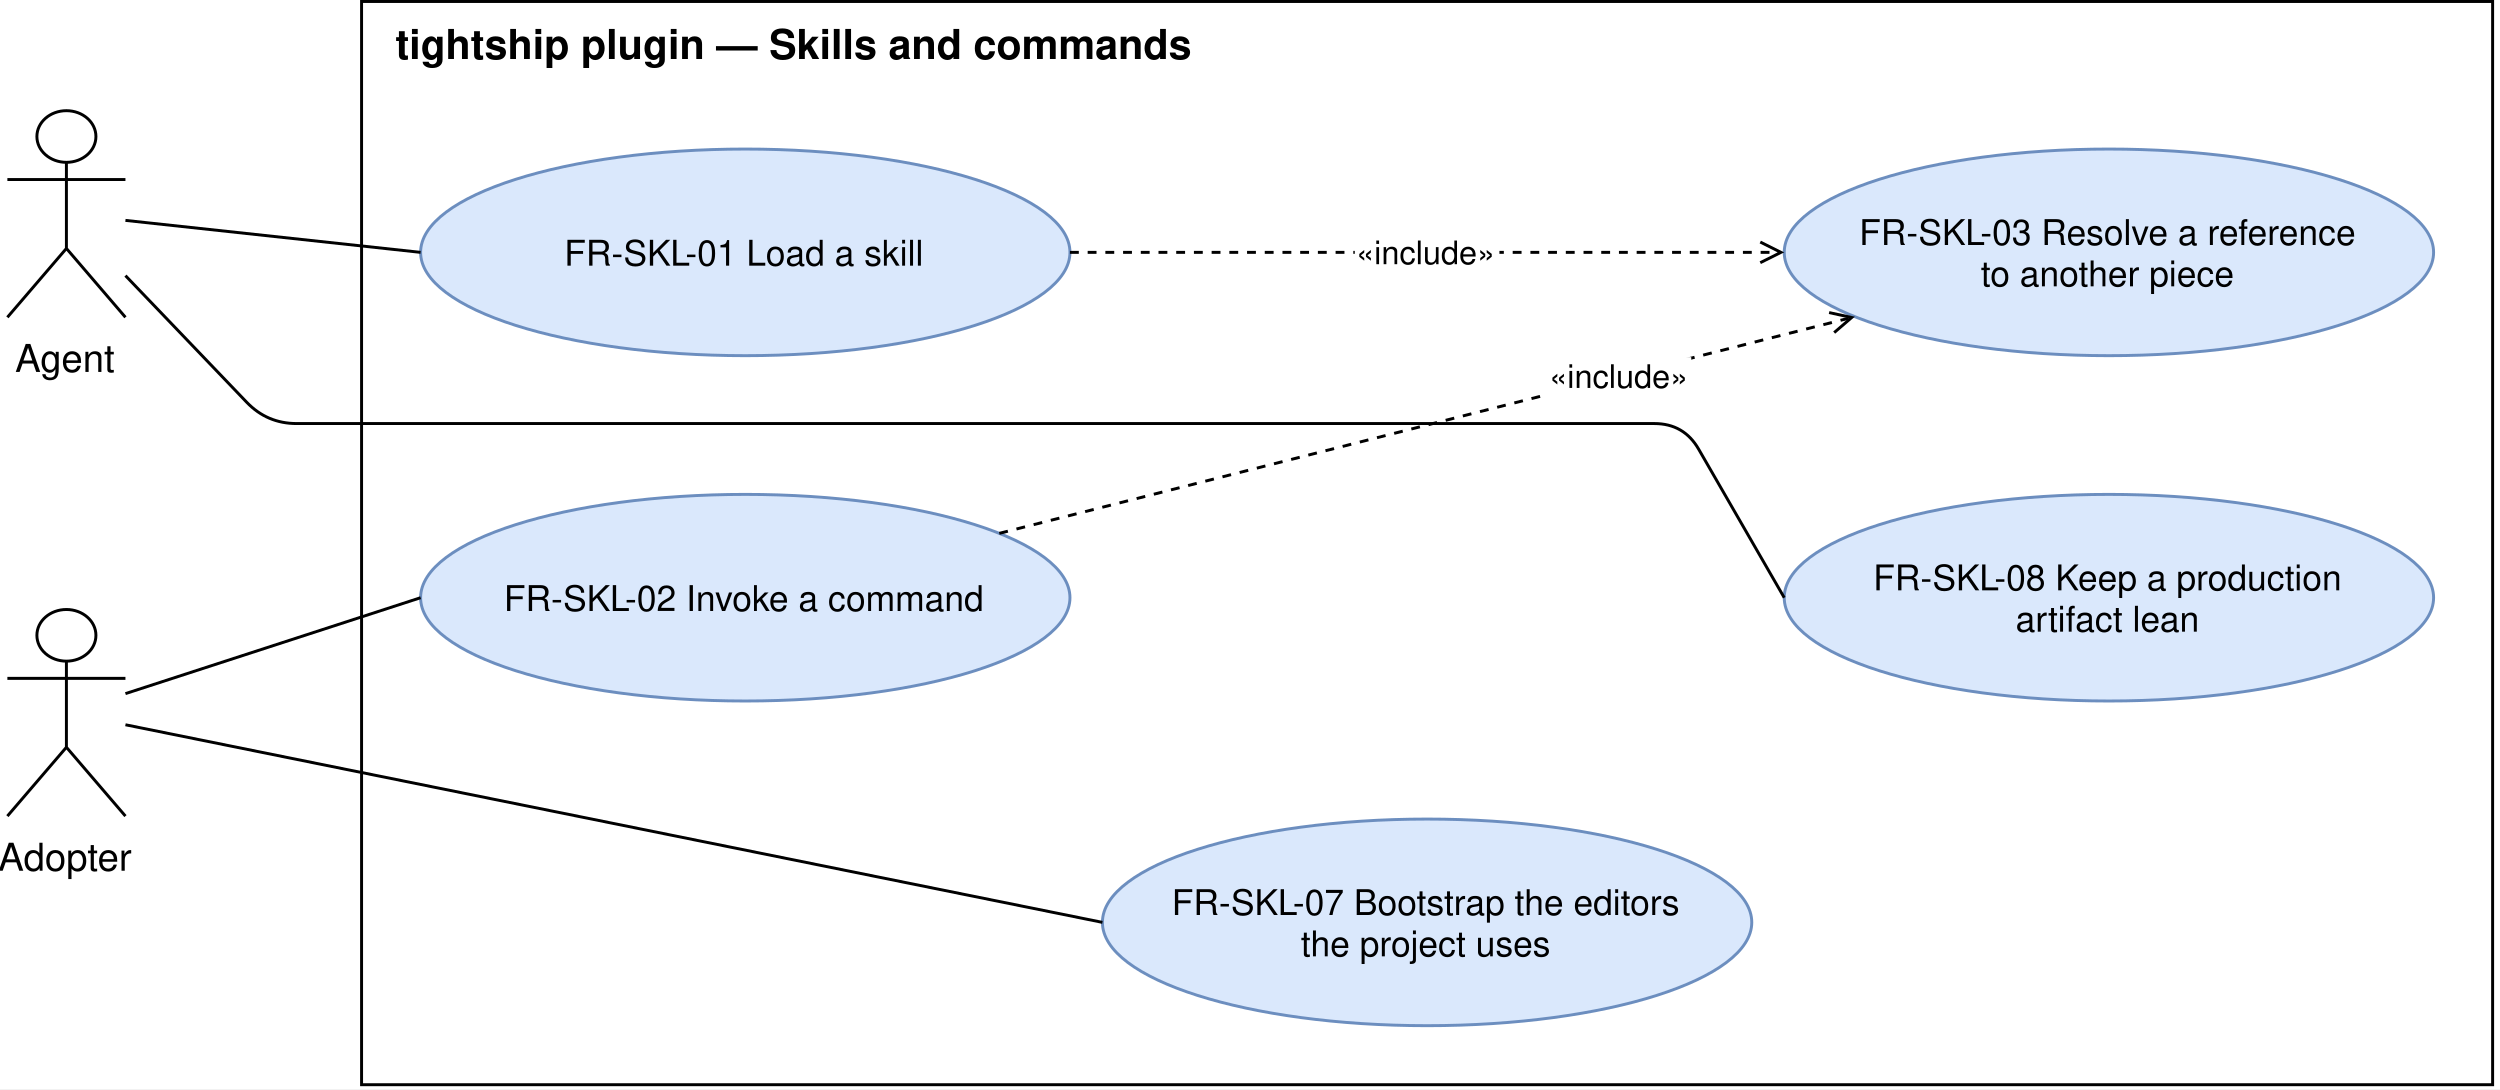
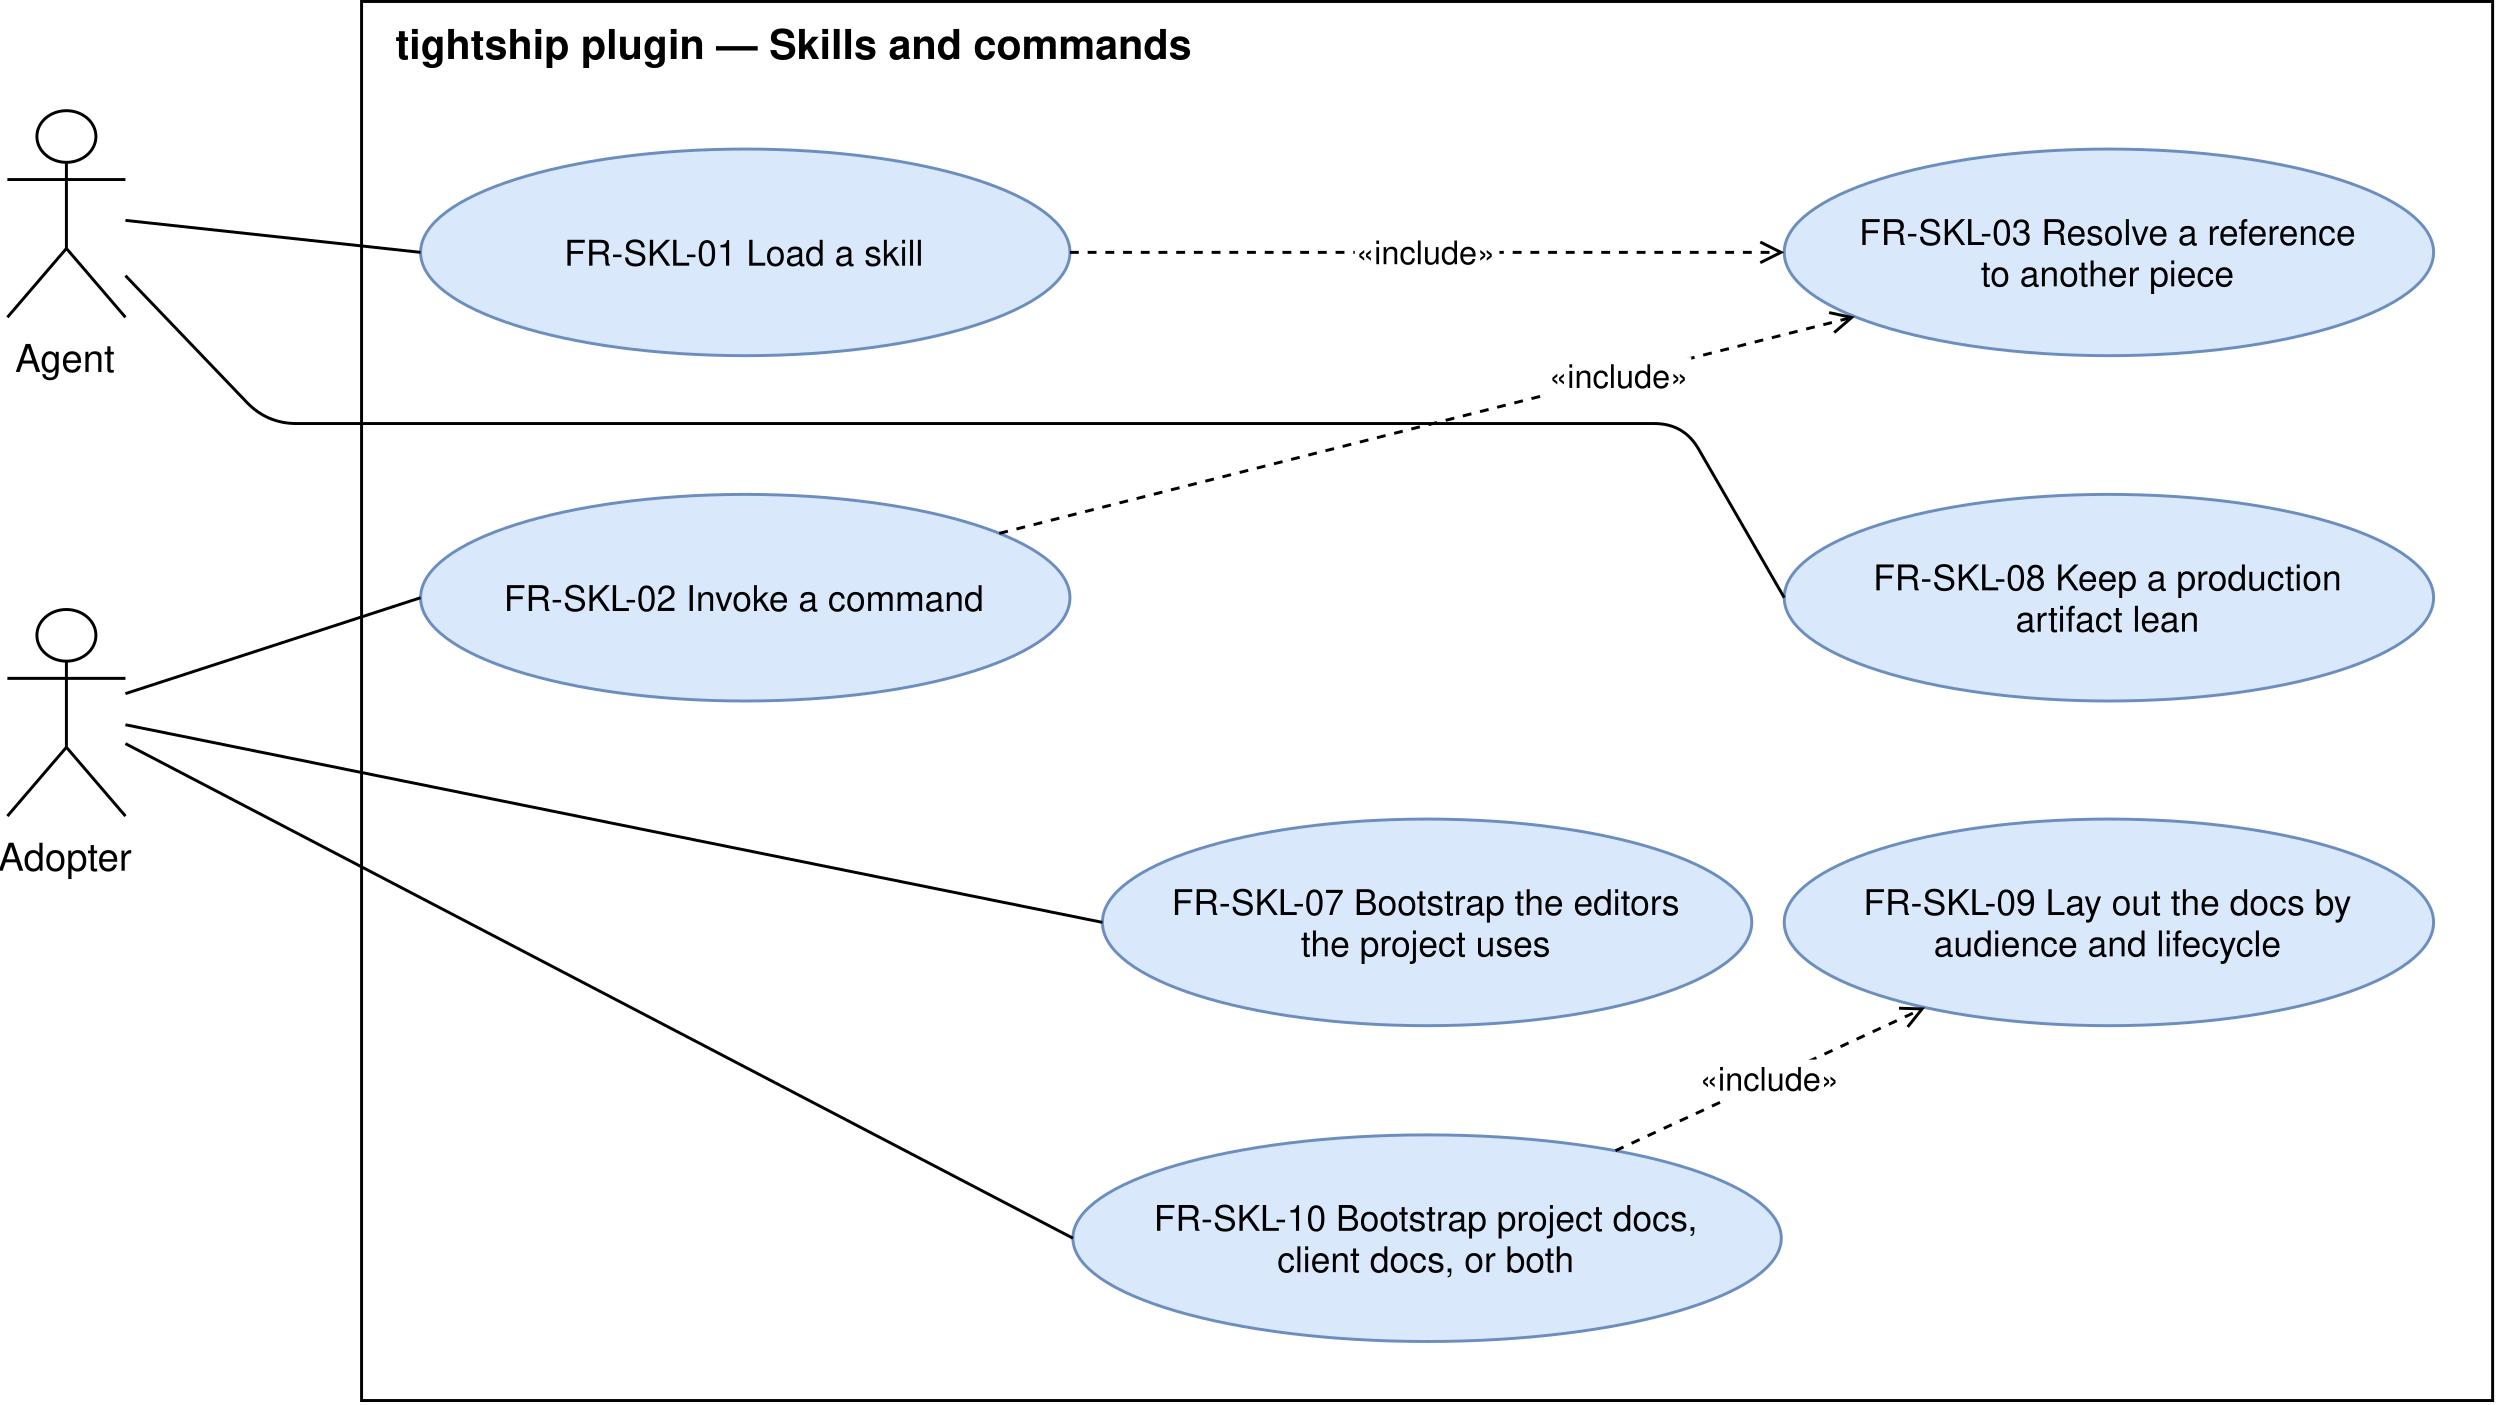
- <svg xmlns="http://www.w3.org/2000/svg" style="background: #ffffff; background-color: #ffffff; color-scheme: light;" version="1.1" width="847px" height="369px" viewBox="0 0 847 369" content="&lt;mxfile host=&quot;Electron&quot;&gt;&#10;  &lt;diagram name=&quot;Page-1&quot; id=&quot;0&quot;&gt;&#10;    &lt;mxGraphModel grid=&quot;0&quot; gridSize=&quot;10&quot; guides=&quot;1&quot; tooltips=&quot;1&quot; connect=&quot;1&quot; arrows=&quot;1&quot; fold=&quot;0&quot; page=&quot;0&quot; pageScale=&quot;1&quot; pageWidth=&quot;850&quot; pageHeight=&quot;1100&quot; background=&quot;#ffffff&quot; math=&quot;0&quot; shadow=&quot;0&quot;&gt;&#10;      &lt;root&gt;&#10;        &lt;mxCell id=&quot;0&quot; /&gt;&#10;        &lt;mxCell id=&quot;1&quot; parent=&quot;0&quot; /&gt;&#10;        &lt;mxCell id=&quot;c2&quot; parent=&quot;1&quot; style=&quot;rounded=0;fillColor=none;verticalAlign=top;align=left;spacingLeft=10;fontStyle=1;fontSize=14;html=0;&quot; value=&quot;tightship plugin — Skills and commands&quot; vertex=&quot;1&quot;&gt;&#10;          &lt;mxGeometry height=&quot;367&quot; width=&quot;722&quot; x=&quot;162&quot; y=&quot;41&quot; as=&quot;geometry&quot; /&gt;&#10;        &lt;/mxCell&gt;&#10;        &lt;mxCell id=&quot;c3&quot; parent=&quot;1&quot; style=&quot;ellipse;fontSize=12;fillColor=#dae8fc;strokeColor=#6c8ebf;html=0;&quot; value=&quot;FR-SKL-01 Load a skill&quot; vertex=&quot;1&quot;&gt;&#10;          &lt;mxGeometry height=&quot;70&quot; width=&quot;220&quot; x=&quot;182&quot; y=&quot;91&quot; as=&quot;geometry&quot; /&gt;&#10;        &lt;/mxCell&gt;&#10;        &lt;mxCell id=&quot;c4&quot; parent=&quot;1&quot; style=&quot;ellipse;fontSize=12;fillColor=#dae8fc;strokeColor=#6c8ebf;html=0;&quot; value=&quot;FR-SKL-02 Invoke a command&quot; vertex=&quot;1&quot;&gt;&#10;          &lt;mxGeometry height=&quot;70&quot; width=&quot;220&quot; x=&quot;182&quot; y=&quot;208&quot; as=&quot;geometry&quot; /&gt;&#10;        &lt;/mxCell&gt;&#10;        &lt;mxCell id=&quot;c5&quot; parent=&quot;1&quot; style=&quot;ellipse;fontSize=12;fillColor=#dae8fc;strokeColor=#6c8ebf;html=0;&quot; value=&quot;FR-SKL-03 Resolve a reference&amp;#xa;to another piece&quot; vertex=&quot;1&quot;&gt;&#10;          &lt;mxGeometry height=&quot;70&quot; width=&quot;220&quot; x=&quot;644&quot; y=&quot;91&quot; as=&quot;geometry&quot; /&gt;&#10;        &lt;/mxCell&gt;&#10;        &lt;mxCell id=&quot;c6&quot; parent=&quot;1&quot; style=&quot;shape=umlActor;verticalLabelPosition=bottom;verticalAlign=top;fontSize=13;html=0;&quot; value=&quot;Agent&quot; vertex=&quot;1&quot;&gt;&#10;          &lt;mxGeometry height=&quot;70&quot; width=&quot;40&quot; x=&quot;42&quot; y=&quot;78&quot; as=&quot;geometry&quot; /&gt;&#10;        &lt;/mxCell&gt;&#10;        &lt;mxCell id=&quot;c7&quot; edge=&quot;1&quot; parent=&quot;1&quot; source=&quot;c6&quot; style=&quot;endArrow=none;entryX=0;entryY=0.5;html=0;fontSize=11;labelBackgroundColor=#ffffff;&quot; target=&quot;c3&quot; value=&quot;&quot;&gt;&#10;          &lt;mxGeometry relative=&quot;1&quot; as=&quot;geometry&quot; /&gt;&#10;        &lt;/mxCell&gt;&#10;        &lt;mxCell id=&quot;c8&quot; parent=&quot;1&quot; style=&quot;shape=umlActor;verticalLabelPosition=bottom;verticalAlign=top;fontSize=13;html=0;&quot; value=&quot;Adopter&quot; vertex=&quot;1&quot;&gt;&#10;          &lt;mxGeometry height=&quot;70&quot; width=&quot;40&quot; x=&quot;42&quot; y=&quot;247&quot; as=&quot;geometry&quot; /&gt;&#10;        &lt;/mxCell&gt;&#10;        &lt;mxCell id=&quot;c9&quot; edge=&quot;1&quot; parent=&quot;1&quot; source=&quot;c8&quot; style=&quot;endArrow=none;entryX=0;entryY=0.5;html=0;fontSize=11;labelBackgroundColor=#ffffff;&quot; target=&quot;c4&quot; value=&quot;&quot;&gt;&#10;          &lt;mxGeometry relative=&quot;1&quot; as=&quot;geometry&quot; /&gt;&#10;        &lt;/mxCell&gt;&#10;        &lt;mxCell id=&quot;c10&quot; edge=&quot;1&quot; parent=&quot;1&quot; source=&quot;c3&quot; style=&quot;dashed=1;endArrow=open;endFill=0;html=0;fontSize=11;labelBackgroundColor=#ffffff;&quot; target=&quot;c5&quot; value=&quot;«include»&quot;&gt;&#10;          &lt;mxGeometry relative=&quot;1&quot; as=&quot;geometry&quot; /&gt;&#10;        &lt;/mxCell&gt;&#10;        &lt;mxCell id=&quot;c11&quot; edge=&quot;1&quot; parent=&quot;1&quot; source=&quot;c4&quot; style=&quot;dashed=1;endArrow=open;endFill=0;html=0;fontSize=11;labelBackgroundColor=#ffffff;&quot; target=&quot;c5&quot; value=&quot;«include»&quot;&gt;&#10;          &lt;mxGeometry relative=&quot;1&quot; x=&quot;0.45&quot; as=&quot;geometry&quot; /&gt;&#10;        &lt;/mxCell&gt;&#10;        &lt;mxCell id=&quot;c12&quot; parent=&quot;1&quot; style=&quot;ellipse;fontSize=12;fillColor=#dae8fc;strokeColor=#6c8ebf;html=0;&quot; value=&quot;FR-SKL-07 Bootstrap the editors&amp;#xa;the project uses&quot; vertex=&quot;1&quot;&gt;&#10;          &lt;mxGeometry height=&quot;70&quot; width=&quot;220&quot; x=&quot;413&quot; y=&quot;318&quot; as=&quot;geometry&quot; /&gt;&#10;        &lt;/mxCell&gt;&#10;        &lt;mxCell id=&quot;c13&quot; edge=&quot;1&quot; parent=&quot;1&quot; source=&quot;c8&quot; style=&quot;endArrow=none;entryX=0;entryY=0.5;html=0;fontSize=11;labelBackgroundColor=#ffffff;&quot; target=&quot;c12&quot; value=&quot;&quot;&gt;&#10;          &lt;mxGeometry relative=&quot;1&quot; as=&quot;geometry&quot; /&gt;&#10;        &lt;/mxCell&gt;&#10;        &lt;mxCell id=&quot;c14&quot; parent=&quot;1&quot; style=&quot;ellipse;fontSize=12;fillColor=#dae8fc;strokeColor=#6c8ebf;html=0;&quot; value=&quot;FR-SKL-08 Keep a production&amp;#xa;artifact lean&quot; vertex=&quot;1&quot;&gt;&#10;          &lt;mxGeometry height=&quot;70&quot; width=&quot;220&quot; x=&quot;644&quot; y=&quot;208&quot; as=&quot;geometry&quot; /&gt;&#10;        &lt;/mxCell&gt;&#10;        &lt;mxCell id=&quot;c15&quot; edge=&quot;1&quot; parent=&quot;1&quot; source=&quot;c6&quot; style=&quot;endArrow=none;entryX=0;entryY=0.5;html=0;fontSize=11;labelBackgroundColor=#ffffff;&quot; target=&quot;c14&quot; value=&quot;&quot;&gt;&#10;          &lt;mxGeometry relative=&quot;1&quot; as=&quot;geometry&quot;&gt;&#10;            &lt;Array as=&quot;points&quot;&gt;&#10;              &lt;mxPoint x=&quot;130&quot; y=&quot;184&quot; /&gt;&#10;              &lt;mxPoint x=&quot;610&quot; y=&quot;184&quot; /&gt;&#10;            &lt;/Array&gt;&#10;          &lt;/mxGeometry&gt;&#10;        &lt;/mxCell&gt;&#10;      &lt;/root&gt;&#10;    &lt;/mxGraphModel&gt;&#10;  &lt;/diagram&gt;&#10;&lt;/mxfile&gt;&#10;">
+ <svg xmlns="http://www.w3.org/2000/svg" style="background: #ffffff; background-color: #ffffff; color-scheme: light;" version="1.1" width="847px" height="476px" viewBox="0 0 847 476" content="&lt;mxfile host=&quot;Electron&quot;&gt;&#10;  &lt;diagram name=&quot;Page-1&quot; id=&quot;0&quot;&gt;&#10;    &lt;mxGraphModel grid=&quot;0&quot; gridSize=&quot;10&quot; guides=&quot;1&quot; tooltips=&quot;1&quot; connect=&quot;1&quot; arrows=&quot;1&quot; fold=&quot;0&quot; page=&quot;0&quot; pageScale=&quot;1&quot; pageWidth=&quot;850&quot; pageHeight=&quot;1100&quot; background=&quot;#ffffff&quot; math=&quot;0&quot; shadow=&quot;0&quot;&gt;&#10;      &lt;root&gt;&#10;        &lt;mxCell id=&quot;0&quot; /&gt;&#10;        &lt;mxCell id=&quot;1&quot; parent=&quot;0&quot; /&gt;&#10;        &lt;mxCell id=&quot;c2&quot; parent=&quot;1&quot; style=&quot;rounded=0;fillColor=none;verticalAlign=top;align=left;spacingLeft=10;fontStyle=1;fontSize=14;html=0;&quot; value=&quot;tightship plugin — Skills and commands&quot; vertex=&quot;1&quot;&gt;&#10;          &lt;mxGeometry height=&quot;474&quot; width=&quot;722&quot; x=&quot;162&quot; y=&quot;41&quot; as=&quot;geometry&quot; /&gt;&#10;        &lt;/mxCell&gt;&#10;        &lt;mxCell id=&quot;c3&quot; parent=&quot;1&quot; style=&quot;ellipse;fontSize=12;fillColor=#dae8fc;strokeColor=#6c8ebf;html=0;&quot; value=&quot;FR-SKL-01 Load a skill&quot; vertex=&quot;1&quot;&gt;&#10;          &lt;mxGeometry height=&quot;70&quot; width=&quot;220&quot; x=&quot;182&quot; y=&quot;91&quot; as=&quot;geometry&quot; /&gt;&#10;        &lt;/mxCell&gt;&#10;        &lt;mxCell id=&quot;c4&quot; parent=&quot;1&quot; style=&quot;ellipse;fontSize=12;fillColor=#dae8fc;strokeColor=#6c8ebf;html=0;&quot; value=&quot;FR-SKL-02 Invoke a command&quot; vertex=&quot;1&quot;&gt;&#10;          &lt;mxGeometry height=&quot;70&quot; width=&quot;220&quot; x=&quot;182&quot; y=&quot;208&quot; as=&quot;geometry&quot; /&gt;&#10;        &lt;/mxCell&gt;&#10;        &lt;mxCell id=&quot;c5&quot; parent=&quot;1&quot; style=&quot;ellipse;fontSize=12;fillColor=#dae8fc;strokeColor=#6c8ebf;html=0;&quot; value=&quot;FR-SKL-03 Resolve a reference&amp;#xa;to another piece&quot; vertex=&quot;1&quot;&gt;&#10;          &lt;mxGeometry height=&quot;70&quot; width=&quot;220&quot; x=&quot;644&quot; y=&quot;91&quot; as=&quot;geometry&quot; /&gt;&#10;        &lt;/mxCell&gt;&#10;        &lt;mxCell id=&quot;c6&quot; parent=&quot;1&quot; style=&quot;shape=umlActor;verticalLabelPosition=bottom;verticalAlign=top;fontSize=13;html=0;&quot; value=&quot;Agent&quot; vertex=&quot;1&quot;&gt;&#10;          &lt;mxGeometry height=&quot;70&quot; width=&quot;40&quot; x=&quot;42&quot; y=&quot;78&quot; as=&quot;geometry&quot; /&gt;&#10;        &lt;/mxCell&gt;&#10;        &lt;mxCell id=&quot;c7&quot; edge=&quot;1&quot; parent=&quot;1&quot; source=&quot;c6&quot; style=&quot;endArrow=none;entryX=0;entryY=0.5;html=0;fontSize=11;labelBackgroundColor=#ffffff;&quot; target=&quot;c3&quot; value=&quot;&quot;&gt;&#10;          &lt;mxGeometry relative=&quot;1&quot; as=&quot;geometry&quot; /&gt;&#10;        &lt;/mxCell&gt;&#10;        &lt;mxCell id=&quot;c8&quot; parent=&quot;1&quot; style=&quot;shape=umlActor;verticalLabelPosition=bottom;verticalAlign=top;fontSize=13;html=0;&quot; value=&quot;Adopter&quot; vertex=&quot;1&quot;&gt;&#10;          &lt;mxGeometry height=&quot;70&quot; width=&quot;40&quot; x=&quot;42&quot; y=&quot;247&quot; as=&quot;geometry&quot; /&gt;&#10;        &lt;/mxCell&gt;&#10;        &lt;mxCell id=&quot;c9&quot; edge=&quot;1&quot; parent=&quot;1&quot; source=&quot;c8&quot; style=&quot;endArrow=none;entryX=0;entryY=0.5;html=0;fontSize=11;labelBackgroundColor=#ffffff;&quot; target=&quot;c4&quot; value=&quot;&quot;&gt;&#10;          &lt;mxGeometry relative=&quot;1&quot; as=&quot;geometry&quot; /&gt;&#10;        &lt;/mxCell&gt;&#10;        &lt;mxCell id=&quot;c10&quot; edge=&quot;1&quot; parent=&quot;1&quot; source=&quot;c3&quot; style=&quot;dashed=1;endArrow=open;endFill=0;html=0;fontSize=11;labelBackgroundColor=#ffffff;&quot; target=&quot;c5&quot; value=&quot;«include»&quot;&gt;&#10;          &lt;mxGeometry relative=&quot;1&quot; as=&quot;geometry&quot; /&gt;&#10;        &lt;/mxCell&gt;&#10;        &lt;mxCell id=&quot;c11&quot; edge=&quot;1&quot; parent=&quot;1&quot; source=&quot;c4&quot; style=&quot;dashed=1;endArrow=open;endFill=0;html=0;fontSize=11;labelBackgroundColor=#ffffff;&quot; target=&quot;c5&quot; value=&quot;«include»&quot;&gt;&#10;          &lt;mxGeometry relative=&quot;1&quot; x=&quot;0.45&quot; as=&quot;geometry&quot; /&gt;&#10;        &lt;/mxCell&gt;&#10;        &lt;mxCell id=&quot;c12&quot; parent=&quot;1&quot; style=&quot;ellipse;fontSize=12;fillColor=#dae8fc;strokeColor=#6c8ebf;html=0;&quot; value=&quot;FR-SKL-07 Bootstrap the editors&amp;#xa;the project uses&quot; vertex=&quot;1&quot;&gt;&#10;          &lt;mxGeometry height=&quot;70&quot; width=&quot;220&quot; x=&quot;413&quot; y=&quot;318&quot; as=&quot;geometry&quot; /&gt;&#10;        &lt;/mxCell&gt;&#10;        &lt;mxCell id=&quot;c13&quot; edge=&quot;1&quot; parent=&quot;1&quot; source=&quot;c8&quot; style=&quot;endArrow=none;entryX=0;entryY=0.5;html=0;fontSize=11;labelBackgroundColor=#ffffff;&quot; target=&quot;c12&quot; value=&quot;&quot;&gt;&#10;          &lt;mxGeometry relative=&quot;1&quot; as=&quot;geometry&quot; /&gt;&#10;        &lt;/mxCell&gt;&#10;        &lt;mxCell id=&quot;c14&quot; parent=&quot;1&quot; style=&quot;ellipse;fontSize=12;fillColor=#dae8fc;strokeColor=#6c8ebf;html=0;&quot; value=&quot;FR-SKL-08 Keep a production&amp;#xa;artifact lean&quot; vertex=&quot;1&quot;&gt;&#10;          &lt;mxGeometry height=&quot;70&quot; width=&quot;220&quot; x=&quot;644&quot; y=&quot;208&quot; as=&quot;geometry&quot; /&gt;&#10;        &lt;/mxCell&gt;&#10;        &lt;mxCell id=&quot;c15&quot; edge=&quot;1&quot; parent=&quot;1&quot; source=&quot;c6&quot; style=&quot;endArrow=none;entryX=0;entryY=0.5;html=0;fontSize=11;labelBackgroundColor=#ffffff;&quot; target=&quot;c14&quot; value=&quot;&quot;&gt;&#10;          &lt;mxGeometry relative=&quot;1&quot; as=&quot;geometry&quot;&gt;&#10;            &lt;Array as=&quot;points&quot;&gt;&#10;              &lt;mxPoint x=&quot;130&quot; y=&quot;184&quot; /&gt;&#10;              &lt;mxPoint x=&quot;610&quot; y=&quot;184&quot; /&gt;&#10;            &lt;/Array&gt;&#10;          &lt;/mxGeometry&gt;&#10;        &lt;/mxCell&gt;&#10;        &lt;mxCell id=&quot;c16&quot; parent=&quot;1&quot; style=&quot;ellipse;fontSize=12;fillColor=#dae8fc;strokeColor=#6c8ebf;html=0;&quot; value=&quot;FR-SKL-10 Bootstrap project docs,&amp;#xa;client docs, or both&quot; vertex=&quot;1&quot;&gt;&#10;          &lt;mxGeometry height=&quot;70&quot; width=&quot;240&quot; x=&quot;403&quot; y=&quot;425&quot; as=&quot;geometry&quot; /&gt;&#10;        &lt;/mxCell&gt;&#10;        &lt;mxCell id=&quot;c17&quot; edge=&quot;1&quot; parent=&quot;1&quot; source=&quot;c8&quot; style=&quot;endArrow=none;entryX=0;entryY=0.5;html=0;fontSize=11;labelBackgroundColor=#ffffff;&quot; target=&quot;c16&quot; value=&quot;&quot;&gt;&#10;          &lt;mxGeometry relative=&quot;1&quot; as=&quot;geometry&quot; /&gt;&#10;        &lt;/mxCell&gt;&#10;        &lt;mxCell id=&quot;c18&quot; parent=&quot;1&quot; style=&quot;ellipse;fontSize=12;fillColor=#dae8fc;strokeColor=#6c8ebf;html=0;&quot; value=&quot;FR-SKL-09 Lay out the docs by&amp;#xa;audience and lifecycle&quot; vertex=&quot;1&quot;&gt;&#10;          &lt;mxGeometry height=&quot;70&quot; width=&quot;220&quot; x=&quot;644&quot; y=&quot;318&quot; as=&quot;geometry&quot; /&gt;&#10;        &lt;/mxCell&gt;&#10;        &lt;mxCell id=&quot;c19&quot; edge=&quot;1&quot; parent=&quot;1&quot; source=&quot;c16&quot; style=&quot;dashed=1;endArrow=open;endFill=0;html=0;fontSize=11;labelBackgroundColor=#ffffff;&quot; target=&quot;c18&quot; value=&quot;«include»&quot;&gt;&#10;          &lt;mxGeometry relative=&quot;1&quot; as=&quot;geometry&quot; /&gt;&#10;        &lt;/mxCell&gt;&#10;      &lt;/root&gt;&#10;    &lt;/mxGraphModel&gt;&#10;  &lt;/diagram&gt;&#10;&lt;/mxfile&gt;&#10;">
  <defs />
  <rect fill="#ffffff" width="100%" height="100%" x="0" y="0" style="fill: rgb(255, 255, 255);" />
  <g>
    <g data-cell-id="0">
      <g data-cell-id="1">
        <g data-cell-id="c2">
          <g transform="translate(0.5,0.5)">
-             <rect x="122" y="0" width="722" height="367" fill="none" stroke="#000000" pointer-events="all" style="stroke: rgb(0, 0, 0);" />
+             <rect x="122" y="0" width="722" height="474" fill="none" stroke="#000000" pointer-events="all" style="stroke: rgb(0, 0, 0);" />
          </g>
          <g>
            <g fill="#000000" font-family="Helvetica" font-weight="bold" text-anchor="start" font-size="14px" style="fill: rgb(0, 0, 0);">
              <text x="134" y="20">tightship plugin — Skills and commands</text>
            </g>
          </g>
        </g>
        <g data-cell-id="c3">
          <g transform="translate(0.5,0.5)">
            <ellipse cx="252" cy="85" rx="110" ry="35" fill="#dae8fc" stroke="#6c8ebf" pointer-events="all" style="fill: rgb(218, 232, 252); stroke: rgb(108, 142, 191);" />
          </g>
          <g>
            <g fill="#000000" font-family="Helvetica" text-anchor="middle" font-size="12px" style="fill: rgb(0, 0, 0);">
              <text x="252" y="90">FR-SKL-01 Load a skill</text>
            </g>
          </g>
        </g>
        <g data-cell-id="c4">
          <g transform="translate(0.5,0.5)">
            <ellipse cx="252" cy="202" rx="110" ry="35" fill="#dae8fc" stroke="#6c8ebf" pointer-events="all" style="fill: rgb(218, 232, 252); stroke: rgb(108, 142, 191);" />
          </g>
          <g>
            <g fill="#000000" font-family="Helvetica" text-anchor="middle" font-size="12px" style="fill: rgb(0, 0, 0);">
              <text x="252" y="207">FR-SKL-02 Invoke a command</text>
            </g>
          </g>
        </g>
        <g data-cell-id="c5">
          <g transform="translate(0.5,0.5)">
            <ellipse cx="714" cy="85" rx="110" ry="35" fill="#dae8fc" stroke="#6c8ebf" pointer-events="all" style="fill: rgb(218, 232, 252); stroke: rgb(108, 142, 191);" />
          </g>
          <g>
            <g fill="#000000" font-family="Helvetica" text-anchor="middle" font-size="12px" style="fill: rgb(0, 0, 0);">
              <text x="714" y="83">FR-SKL-03 Resolve a reference</text>
              <text x="714" y="97">to another piece</text>
            </g>
          </g>
        </g>
        <g data-cell-id="c6">
          <g transform="translate(0.5,0.5)">
            <ellipse cx="22" cy="45.75" rx="10" ry="8.75" fill="#ffffff" stroke="#000000" pointer-events="all" style="fill: rgb(255, 255, 255); stroke: rgb(0, 0, 0);" />
            <path d="M 22 54.5 L 22 83.67 M 22 60.33 L 2 60.33 M 22 60.33 L 42 60.33 M 22 83.67 L 2 107 M 22 83.67 L 42 107" fill="none" stroke="#000000" stroke-miterlimit="10" pointer-events="all" style="stroke: rgb(0, 0, 0);" />
          </g>
          <g>
            <g fill="#000000" font-family="Helvetica" text-anchor="middle" font-size="13px" style="fill: rgb(0, 0, 0);">
              <text x="22" y="126">Agent</text>
            </g>
          </g>
        </g>
        <g data-cell-id="c7">
          <g transform="translate(0.5,0.5)">
            <path d="M 42 74.17 L 142 85" fill="none" stroke="#000000" stroke-miterlimit="10" pointer-events="stroke" style="stroke: rgb(0, 0, 0);" />
          </g>
        </g>
        <g data-cell-id="c8">
          <g transform="translate(0.5,0.5)">
            <ellipse cx="22" cy="214.75" rx="10" ry="8.75" fill="#ffffff" stroke="#000000" pointer-events="all" style="fill: rgb(255, 255, 255); stroke: rgb(0, 0, 0);" />
            <path d="M 22 223.5 L 22 252.67 M 22 229.33 L 2 229.33 M 22 229.33 L 42 229.33 M 22 252.67 L 2 276 M 22 252.67 L 42 276" fill="none" stroke="#000000" stroke-miterlimit="10" pointer-events="all" style="stroke: rgb(0, 0, 0);" />
          </g>
          <g>
            <g fill="#000000" font-family="Helvetica" text-anchor="middle" font-size="13px" style="fill: rgb(0, 0, 0);">
              <text x="22" y="295">Adopter</text>
            </g>
          </g>
        </g>
        <g data-cell-id="c9">
          <g transform="translate(0.5,0.5)">
            <path d="M 42 234.5 L 142 202" fill="none" stroke="#000000" stroke-miterlimit="10" pointer-events="stroke" style="stroke: rgb(0, 0, 0);" />
          </g>
        </g>
        <g data-cell-id="c10">
          <g transform="translate(0.5,0.5)">
            <path d="M 362 85 L 601.76 85" fill="none" stroke="#000000" stroke-miterlimit="10" stroke-dasharray="3 3" pointer-events="stroke" style="stroke: rgb(0, 0, 0);" />
            <path d="M 595.88 88.5 L 602.88 85 L 595.88 81.5" fill="none" stroke="#000000" stroke-miterlimit="10" pointer-events="all" style="stroke: rgb(0, 0, 0);" />
          </g>
          <g>
            <g fill="#000000" font-family="Helvetica" text-anchor="middle" font-size="11px" style="fill: rgb(0, 0, 0);">
              <rect fill="#ffffff" stroke="none" x="459" y="79" width="49" height="14" stroke-width="0" style="fill: rgb(255, 255, 255);" />
              <text x="483" y="89.5">«include»</text>
            </g>
          </g>
        </g>
        <g data-cell-id="c11">
          <g transform="translate(0.5,0.5)">
            <path d="M 338.06 180.2 L 625.77 107.34" fill="none" stroke="#000000" stroke-miterlimit="10" stroke-dasharray="3 3" pointer-events="stroke" style="stroke: rgb(0, 0, 0);" />
            <path d="M 620.92 112.18 L 626.85 107.07 L 619.2 105.4" fill="none" stroke="#000000" stroke-miterlimit="10" pointer-events="all" style="stroke: rgb(0, 0, 0);" />
          </g>
          <g>
            <g fill="#000000" font-family="Helvetica" text-anchor="middle" font-size="11px" style="fill: rgb(0, 0, 0);">
              <rect fill="#ffffff" stroke="none" x="524" y="121" width="49" height="14" stroke-width="0" style="fill: rgb(255, 255, 255);" />
              <text x="548.42" y="131.43">«include»</text>
            </g>
          </g>
        </g>
        <g data-cell-id="c12">
          <g transform="translate(0.5,0.5)">
            <ellipse cx="483" cy="312" rx="110" ry="35" fill="#dae8fc" stroke="#6c8ebf" pointer-events="all" style="fill: rgb(218, 232, 252); stroke: rgb(108, 142, 191);" />
          </g>
          <g>
            <g fill="#000000" font-family="Helvetica" text-anchor="middle" font-size="12px" style="fill: rgb(0, 0, 0);">
              <text x="483" y="310">FR-SKL-07 Bootstrap the editors</text>
              <text x="483" y="324">the project uses</text>
            </g>
          </g>
        </g>
        <g data-cell-id="c13">
          <g transform="translate(0.5,0.5)">
            <path d="M 42 245.05 L 373 312" fill="none" stroke="#000000" stroke-miterlimit="10" pointer-events="stroke" style="stroke: rgb(0, 0, 0);" />
          </g>
        </g>
        <g data-cell-id="c14">
          <g transform="translate(0.5,0.5)">
            <ellipse cx="714" cy="202" rx="110" ry="35" fill="#dae8fc" stroke="#6c8ebf" pointer-events="all" style="fill: rgb(218, 232, 252); stroke: rgb(108, 142, 191);" />
          </g>
          <g>
            <g fill="#000000" font-family="Helvetica" text-anchor="middle" font-size="12px" style="fill: rgb(0, 0, 0);">
              <text x="714" y="200">FR-SKL-08 Keep a production</text>
              <text x="714" y="214">artifact lean</text>
            </g>
          </g>
        </g>
        <g data-cell-id="c15">
          <g transform="translate(0.5,0.5)">
            <path d="M 42 92.88 L 83.08 135.78 Q 90 143 100 143 L 560 143 Q 570 143 574.99 151.66 L 604 202" fill="none" stroke="#000000" stroke-miterlimit="10" pointer-events="stroke" style="stroke: rgb(0, 0, 0);" />
          </g>
        </g>
+         <g data-cell-id="c16">
+           <g transform="translate(0.5,0.5)">
+             <ellipse cx="483" cy="419" rx="120" ry="35" fill="#dae8fc" stroke="#6c8ebf" pointer-events="all" style="fill: rgb(218, 232, 252); stroke: rgb(108, 142, 191);" />
+           </g>
+           <g>
+             <g fill="#000000" font-family="Helvetica" text-anchor="middle" font-size="12px" style="fill: rgb(0, 0, 0);">
+               <text x="483" y="417">FR-SKL-10 Bootstrap project docs,</text>
+               <text x="483" y="431">client docs, or both</text>
+             </g>
+           </g>
+         </g>
+         <g data-cell-id="c17">
+           <g transform="translate(0.5,0.5)">
+             <path d="M 42 251.44 L 363 419" fill="none" stroke="#000000" stroke-miterlimit="10" pointer-events="stroke" style="stroke: rgb(0, 0, 0);" />
+           </g>
+         </g>
+         <g data-cell-id="c18">
+           <g transform="translate(0.5,0.5)">
+             <ellipse cx="714" cy="312" rx="110" ry="35" fill="#dae8fc" stroke="#6c8ebf" pointer-events="all" style="fill: rgb(218, 232, 252); stroke: rgb(108, 142, 191);" />
+           </g>
+           <g>
+             <g fill="#000000" font-family="Helvetica" text-anchor="middle" font-size="12px" style="fill: rgb(0, 0, 0);">
+               <text x="714" y="310">FR-SKL-09 Lay out the docs by</text>
+               <text x="714" y="324">audience and lifecycle</text>
+             </g>
+           </g>
+         </g>
+         <g data-cell-id="c19">
+           <g transform="translate(0.5,0.5)">
+             <path d="M 546.83 389.36 L 649.69 341.79" fill="none" stroke="#000000" stroke-miterlimit="10" stroke-dasharray="3 3" pointer-events="stroke" style="stroke: rgb(0, 0, 0);" />
+             <path d="M 645.82 347.43 L 650.7 341.32 L 642.88 341.08" fill="none" stroke="#000000" stroke-miterlimit="10" pointer-events="all" style="stroke: rgb(0, 0, 0);" />
+           </g>
+           <g>
+             <g fill="#000000" font-family="Helvetica" text-anchor="middle" font-size="11px" style="fill: rgb(0, 0, 0);">
+               <rect fill="#ffffff" stroke="none" x="575" y="359" width="49" height="14" stroke-width="0" style="fill: rgb(255, 255, 255);" />
+               <text x="599.48" y="369.51">«include»</text>
+             </g>
+           </g>
+         </g>
      </g>
    </g>
  </g>
</svg>
